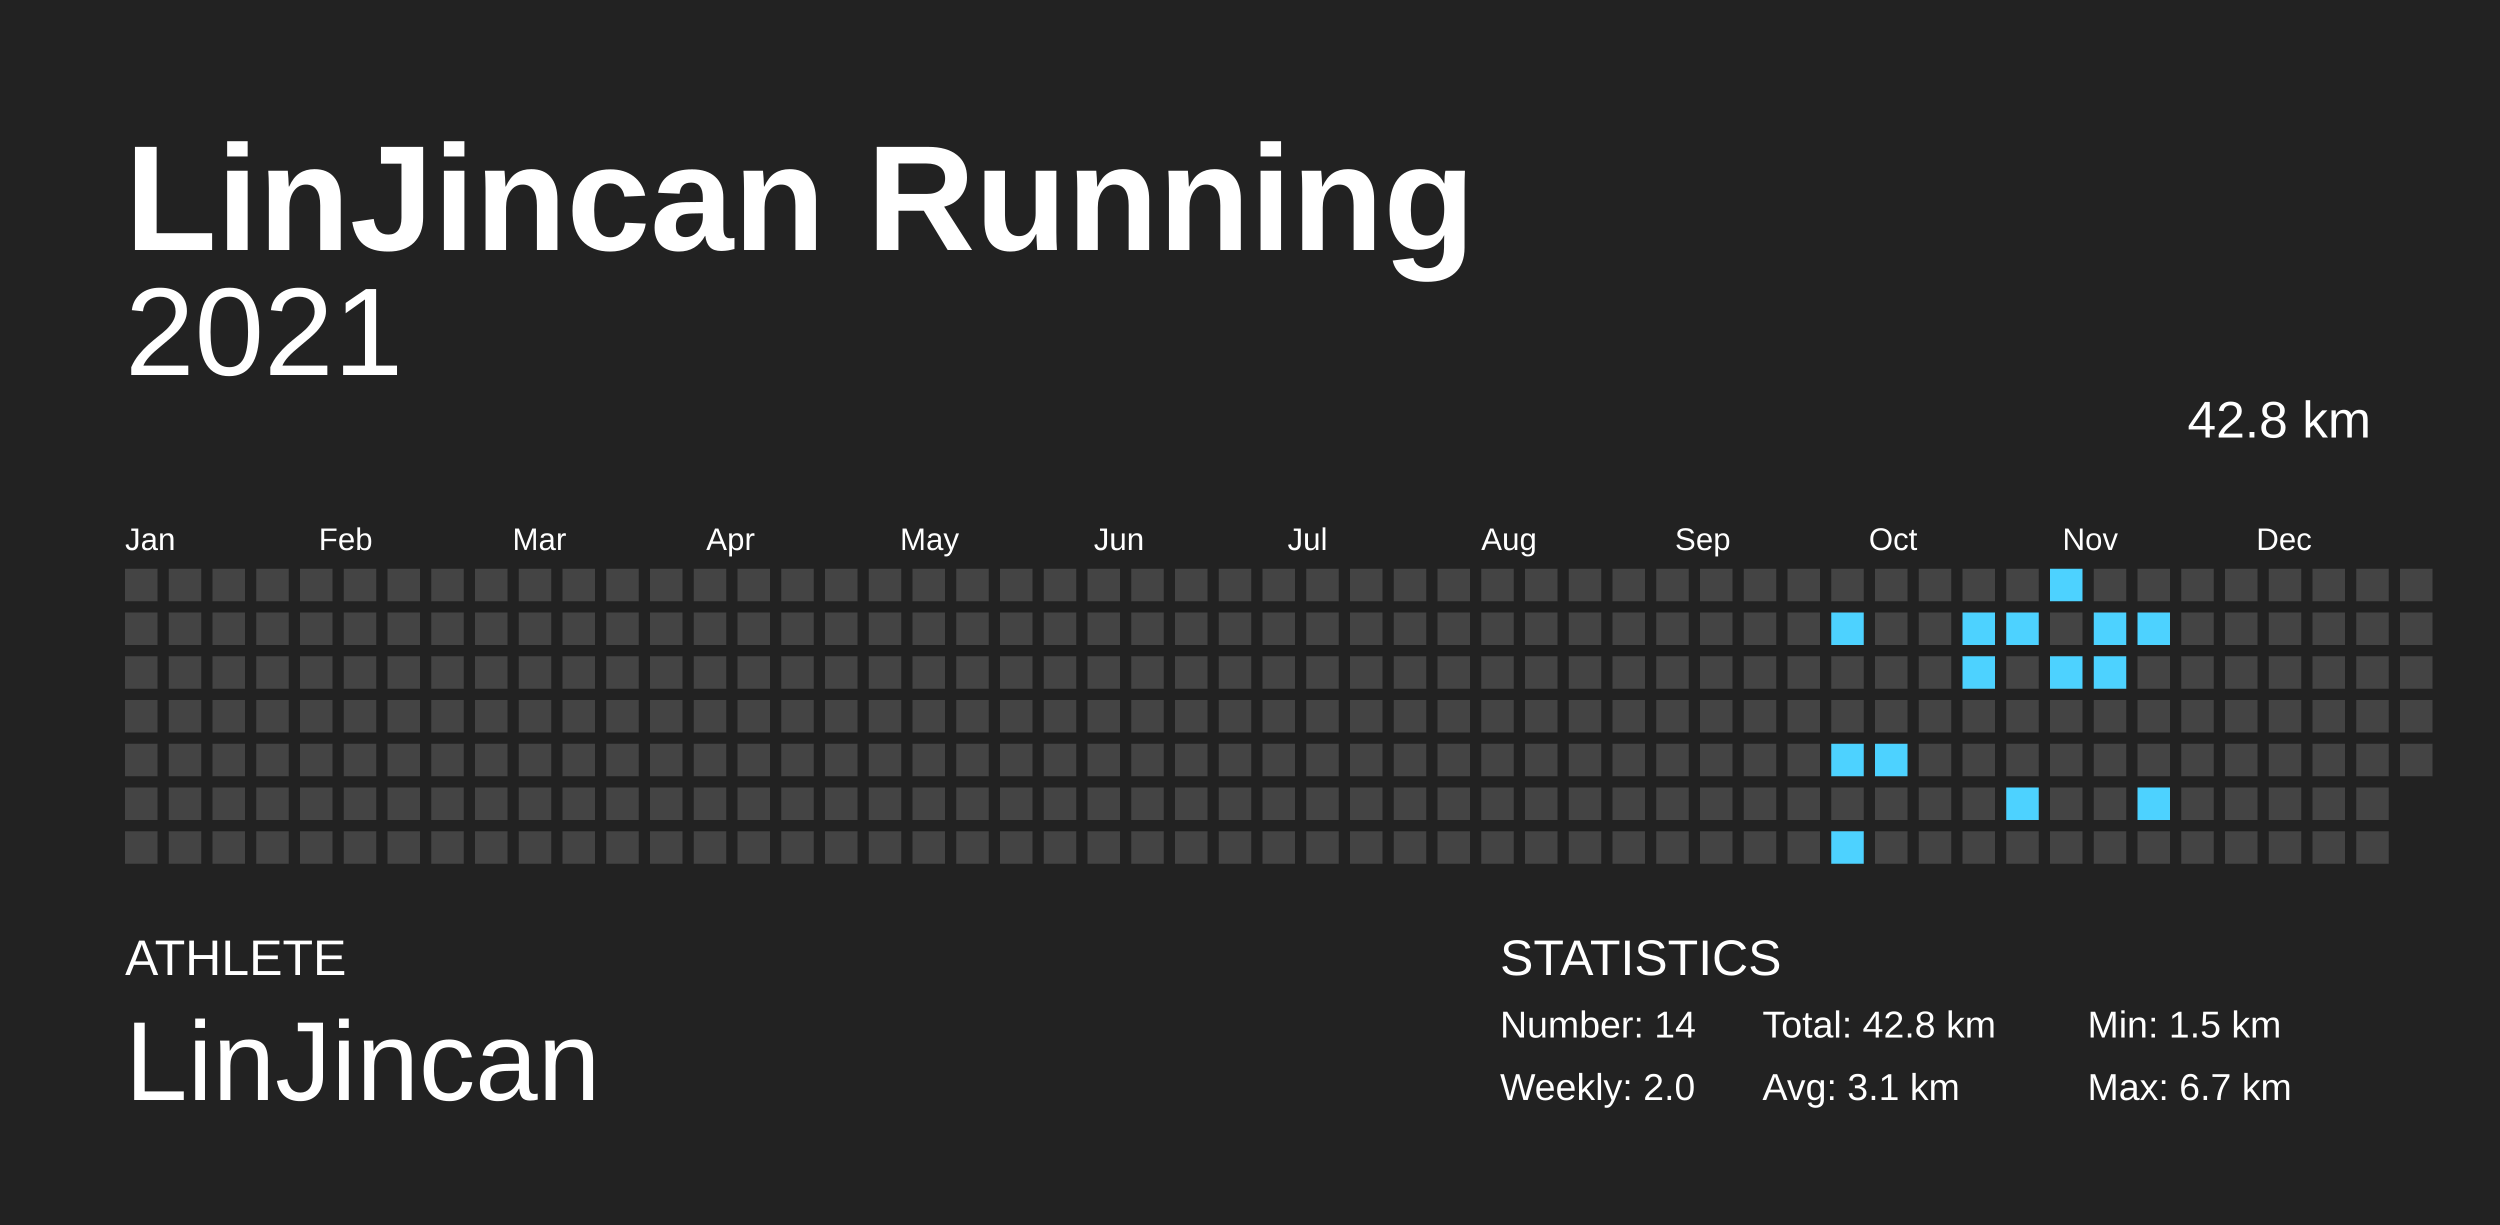
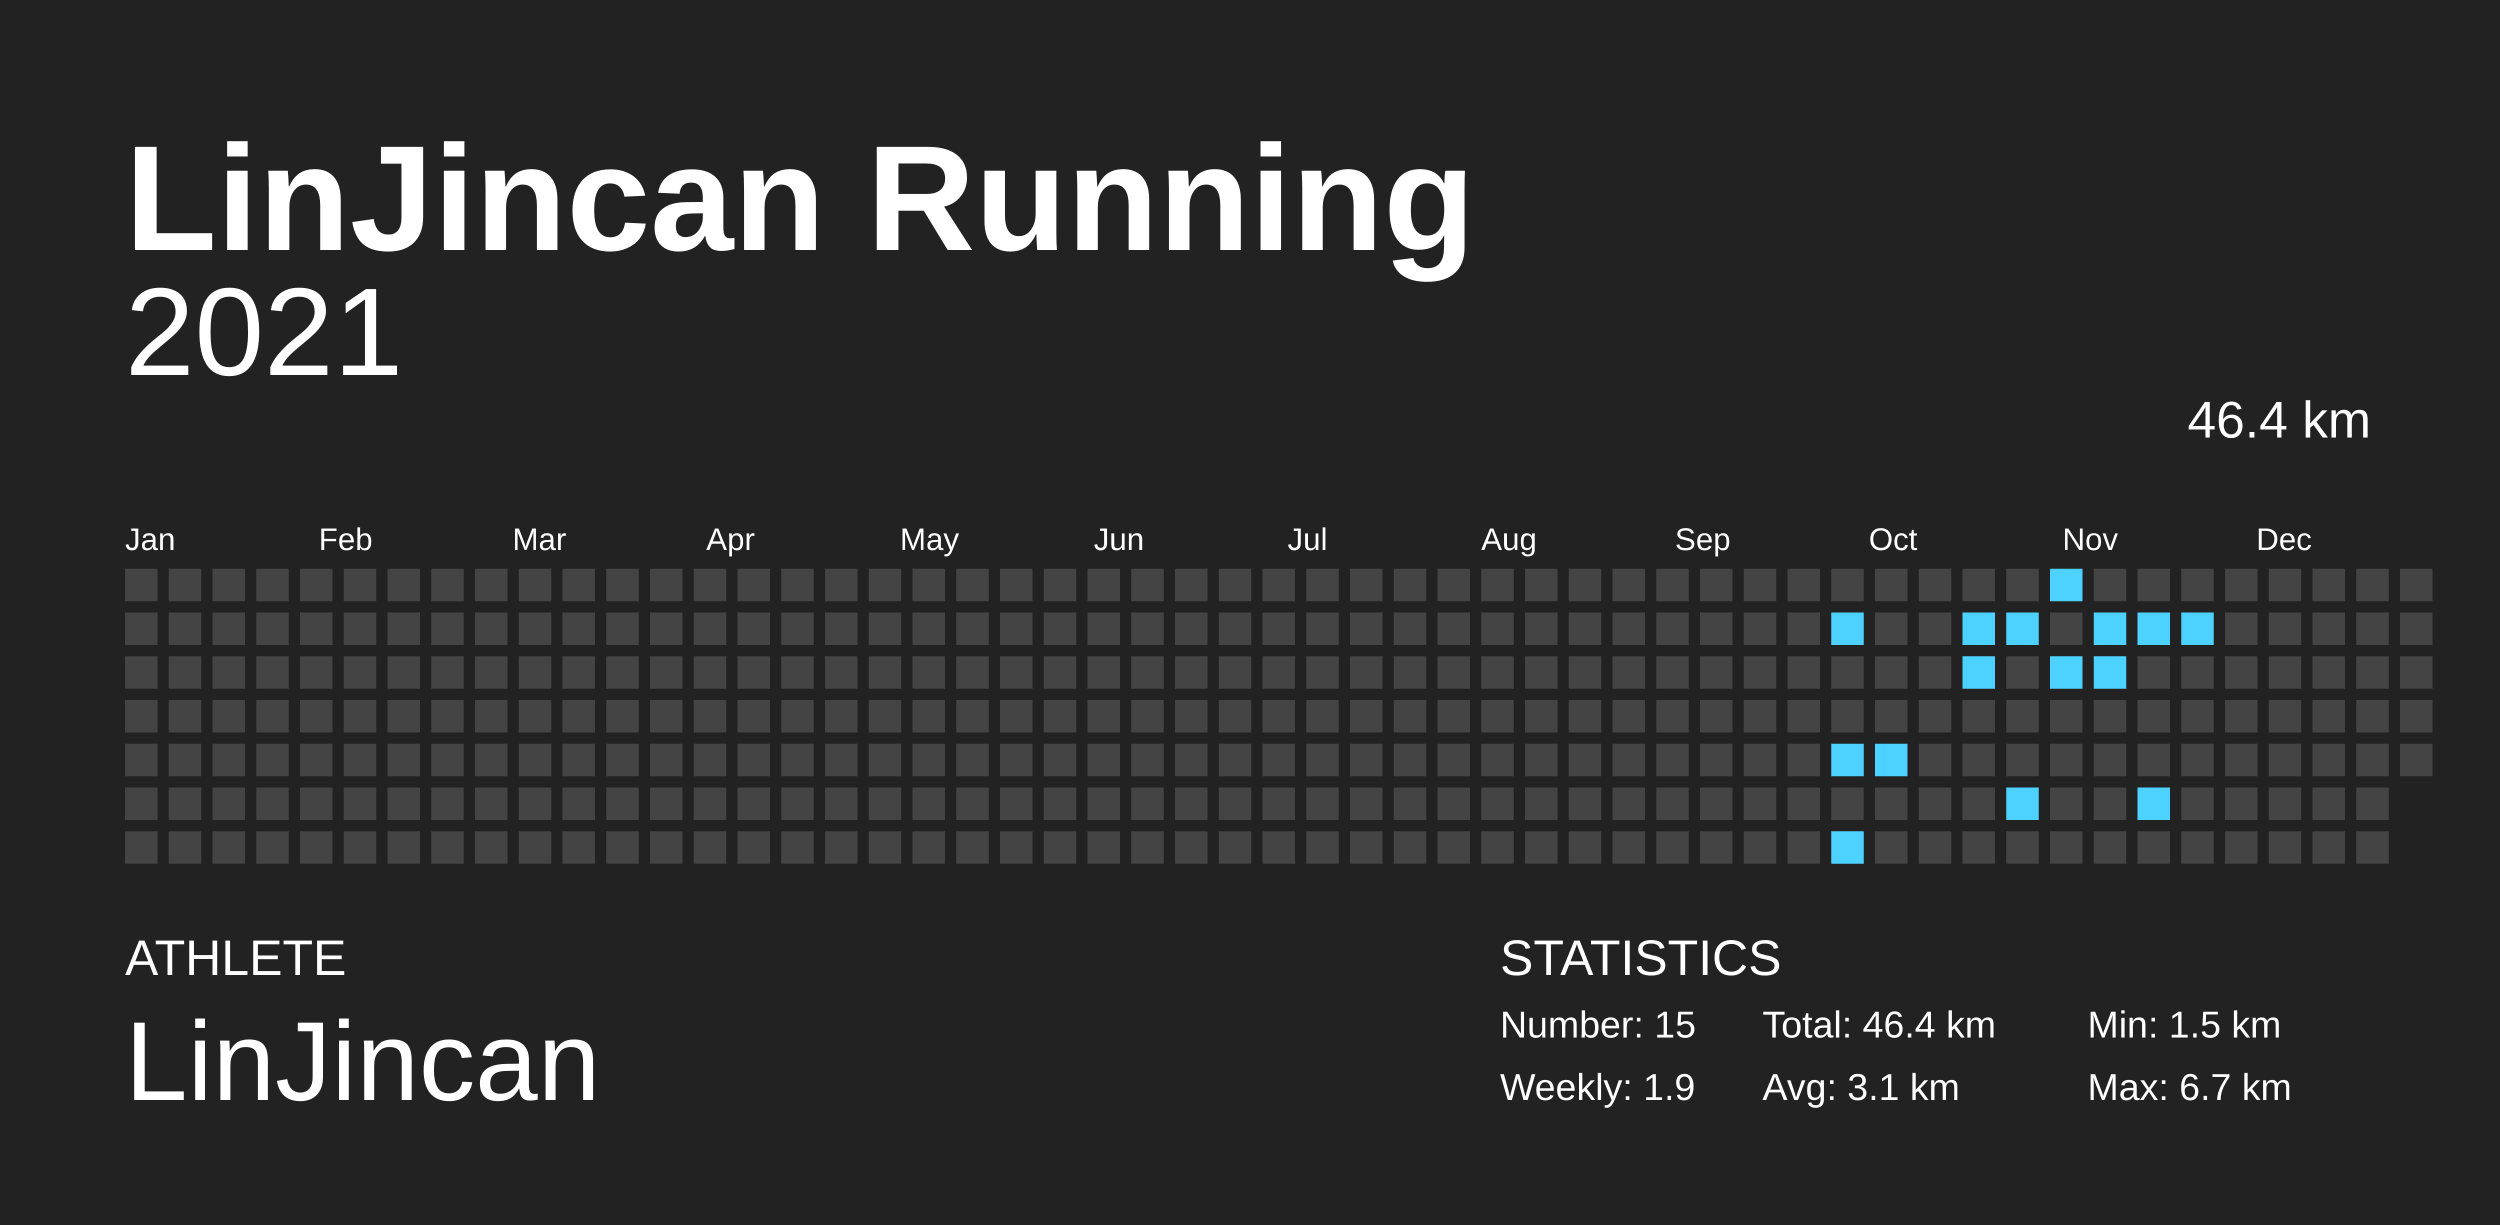
<svg xmlns="http://www.w3.org/2000/svg" baseProfile="full" height="98mm" version="1.1" viewBox="0,0,200,98" width="200mm">
  <defs />
  <rect fill="#222222" height="98" width="200" x="0" y="0" />
  <text fill="#FFFFFF" style="font-size:12px; font-family:Arial; font-weight:bold;" x="10" y="20">LinJincan Running</text>
  <text fill="#FFFFFF" style="font-size:4px; font-family:Arial" x="10" y="78">ATHLETE</text>
  <text fill="#FFFFFF" style="font-size:9px; font-family:Arial" x="10" y="88">LinJincan</text>
  <text fill="#FFFFFF" style="font-size:4px; font-family:Arial" x="120" y="78">STATISTICS</text>
-   <text fill="#FFFFFF" style="font-size:3px; font-family:Arial" x="120" y="83">Number: 14</text>
-   <text fill="#FFFFFF" style="font-size:3px; font-family:Arial" x="120" y="88">Weekly: 2.0</text>
-   <text fill="#FFFFFF" style="font-size:3px; font-family:Arial" x="141" y="83">Total: 42.8 km</text>
+   <text fill="#FFFFFF" style="font-size:3px; font-family:Arial" x="120" y="83">Number: 15</text>
+   <text fill="#FFFFFF" style="font-size:3px; font-family:Arial" x="120" y="88">Weekly: 1.9</text>
+   <text fill="#FFFFFF" style="font-size:3px; font-family:Arial" x="141" y="83">Total: 46.4 km</text>
  <text fill="#FFFFFF" style="font-size:3px; font-family:Arial" x="141" y="88">Avg: 3.1 km</text>
  <text fill="#FFFFFF" style="font-size:3px; font-family:Arial" x="167" y="83">Min: 1.5 km</text>
  <text fill="#FFFFFF" style="font-size:3px; font-family:Arial" x="167" y="88">Max: 6.7 km</text>
  <text alignment-baseline="hanging" fill="#FFFFFF" style="font-size:10.0px; font-family:Arial;" x="10" y="30">2021</text>
-   <text alignment-baseline="hanging" fill="#FFFFFF" style="font-size:4.125px; font-family:Arial;" x="175" y="35">42.8 km</text>
+   <text alignment-baseline="hanging" fill="#FFFFFF" style="font-size:4.125px; font-family:Arial;" x="175" y="35">46.4 km</text>
  <text fill="#FFFFFF" style="font-size:2.5px; font-family:Arial" x="10.0" y="44">Jan</text>
  <text fill="#FFFFFF" style="font-size:2.5px; font-family:Arial" x="25.5" y="44">Feb</text>
  <text fill="#FFFFFF" style="font-size:2.5px; font-family:Arial" x="41.0" y="44">Mar</text>
  <text fill="#FFFFFF" style="font-size:2.5px; font-family:Arial" x="56.5" y="44">Apr</text>
  <text fill="#FFFFFF" style="font-size:2.5px; font-family:Arial" x="72.0" y="44">May</text>
  <text fill="#FFFFFF" style="font-size:2.5px; font-family:Arial" x="87.5" y="44">Jun</text>
  <text fill="#FFFFFF" style="font-size:2.5px; font-family:Arial" x="103.0" y="44">Jul</text>
  <text fill="#FFFFFF" style="font-size:2.5px; font-family:Arial" x="118.5" y="44">Aug</text>
  <text fill="#FFFFFF" style="font-size:2.5px; font-family:Arial" x="134.0" y="44">Sep</text>
  <text fill="#FFFFFF" style="font-size:2.5px; font-family:Arial" x="149.5" y="44">Oct</text>
  <text fill="#FFFFFF" style="font-size:2.5px; font-family:Arial" x="165.0" y="44">Nov</text>
  <text fill="#FFFFFF" style="font-size:2.5px; font-family:Arial" x="180.5" y="44">Dec</text>
  <rect fill="#444444" height="2.6" width="2.6" x="10.0" y="45.5" />
  <rect fill="#444444" height="2.6" width="2.6" x="10.0" y="49.0" />
  <rect fill="#444444" height="2.6" width="2.6" x="10.0" y="52.5" />
  <rect fill="#444444" height="2.6" width="2.6" x="10.0" y="56.0" />
  <rect fill="#444444" height="2.6" width="2.6" x="10.0" y="59.5" />
  <rect fill="#444444" height="2.6" width="2.6" x="10.0" y="63.0" />
  <rect fill="#444444" height="2.6" width="2.6" x="10.0" y="66.5" />
  <rect fill="#444444" height="2.6" width="2.6" x="13.5" y="45.5" />
  <rect fill="#444444" height="2.6" width="2.6" x="13.5" y="49.0" />
  <rect fill="#444444" height="2.6" width="2.6" x="13.5" y="52.5" />
  <rect fill="#444444" height="2.6" width="2.6" x="13.5" y="56.0" />
  <rect fill="#444444" height="2.6" width="2.6" x="13.5" y="59.5" />
  <rect fill="#444444" height="2.6" width="2.6" x="13.5" y="63.0" />
  <rect fill="#444444" height="2.6" width="2.6" x="13.5" y="66.5" />
  <rect fill="#444444" height="2.6" width="2.6" x="17.0" y="45.5" />
  <rect fill="#444444" height="2.6" width="2.6" x="17.0" y="49.0" />
  <rect fill="#444444" height="2.6" width="2.6" x="17.0" y="52.5" />
  <rect fill="#444444" height="2.6" width="2.6" x="17.0" y="56.0" />
  <rect fill="#444444" height="2.6" width="2.6" x="17.0" y="59.5" />
  <rect fill="#444444" height="2.6" width="2.6" x="17.0" y="63.0" />
  <rect fill="#444444" height="2.6" width="2.6" x="17.0" y="66.5" />
  <rect fill="#444444" height="2.6" width="2.6" x="20.5" y="45.5" />
  <rect fill="#444444" height="2.6" width="2.6" x="20.5" y="49.0" />
  <rect fill="#444444" height="2.6" width="2.6" x="20.5" y="52.5" />
  <rect fill="#444444" height="2.6" width="2.6" x="20.5" y="56.0" />
  <rect fill="#444444" height="2.6" width="2.6" x="20.5" y="59.5" />
  <rect fill="#444444" height="2.6" width="2.6" x="20.5" y="63.0" />
  <rect fill="#444444" height="2.6" width="2.6" x="20.5" y="66.5" />
  <rect fill="#444444" height="2.6" width="2.6" x="24.0" y="45.5" />
  <rect fill="#444444" height="2.6" width="2.6" x="24.0" y="49.0" />
  <rect fill="#444444" height="2.6" width="2.6" x="24.0" y="52.5" />
  <rect fill="#444444" height="2.6" width="2.6" x="24.0" y="56.0" />
  <rect fill="#444444" height="2.6" width="2.6" x="24.0" y="59.5" />
  <rect fill="#444444" height="2.6" width="2.6" x="24.0" y="63.0" />
  <rect fill="#444444" height="2.6" width="2.6" x="24.0" y="66.5" />
  <rect fill="#444444" height="2.6" width="2.6" x="27.5" y="45.5" />
  <rect fill="#444444" height="2.6" width="2.6" x="27.5" y="49.0" />
  <rect fill="#444444" height="2.6" width="2.6" x="27.5" y="52.5" />
  <rect fill="#444444" height="2.6" width="2.6" x="27.5" y="56.0" />
  <rect fill="#444444" height="2.6" width="2.6" x="27.5" y="59.5" />
  <rect fill="#444444" height="2.6" width="2.6" x="27.5" y="63.0" />
  <rect fill="#444444" height="2.6" width="2.6" x="27.5" y="66.5" />
  <rect fill="#444444" height="2.6" width="2.6" x="31.0" y="45.5" />
  <rect fill="#444444" height="2.6" width="2.6" x="31.0" y="49.0" />
  <rect fill="#444444" height="2.6" width="2.6" x="31.0" y="52.5" />
  <rect fill="#444444" height="2.6" width="2.6" x="31.0" y="56.0" />
  <rect fill="#444444" height="2.6" width="2.6" x="31.0" y="59.5" />
  <rect fill="#444444" height="2.6" width="2.6" x="31.0" y="63.0" />
  <rect fill="#444444" height="2.6" width="2.6" x="31.0" y="66.5" />
  <rect fill="#444444" height="2.6" width="2.6" x="34.5" y="45.5" />
  <rect fill="#444444" height="2.6" width="2.6" x="34.5" y="49.0" />
  <rect fill="#444444" height="2.6" width="2.6" x="34.5" y="52.5" />
  <rect fill="#444444" height="2.6" width="2.6" x="34.5" y="56.0" />
  <rect fill="#444444" height="2.6" width="2.6" x="34.5" y="59.5" />
  <rect fill="#444444" height="2.6" width="2.6" x="34.5" y="63.0" />
  <rect fill="#444444" height="2.6" width="2.6" x="34.5" y="66.5" />
  <rect fill="#444444" height="2.6" width="2.6" x="38.0" y="45.5" />
  <rect fill="#444444" height="2.6" width="2.6" x="38.0" y="49.0" />
  <rect fill="#444444" height="2.6" width="2.6" x="38.0" y="52.5" />
  <rect fill="#444444" height="2.6" width="2.6" x="38.0" y="56.0" />
  <rect fill="#444444" height="2.6" width="2.6" x="38.0" y="59.5" />
  <rect fill="#444444" height="2.6" width="2.6" x="38.0" y="63.0" />
  <rect fill="#444444" height="2.6" width="2.6" x="38.0" y="66.5" />
  <rect fill="#444444" height="2.6" width="2.6" x="41.5" y="45.5" />
  <rect fill="#444444" height="2.6" width="2.6" x="41.5" y="49.0" />
  <rect fill="#444444" height="2.6" width="2.6" x="41.5" y="52.5" />
  <rect fill="#444444" height="2.6" width="2.6" x="41.5" y="56.0" />
  <rect fill="#444444" height="2.6" width="2.6" x="41.5" y="59.5" />
  <rect fill="#444444" height="2.6" width="2.6" x="41.5" y="63.0" />
  <rect fill="#444444" height="2.6" width="2.6" x="41.5" y="66.5" />
  <rect fill="#444444" height="2.6" width="2.6" x="45.0" y="45.5" />
  <rect fill="#444444" height="2.6" width="2.6" x="45.0" y="49.0" />
  <rect fill="#444444" height="2.6" width="2.6" x="45.0" y="52.5" />
  <rect fill="#444444" height="2.6" width="2.6" x="45.0" y="56.0" />
  <rect fill="#444444" height="2.6" width="2.6" x="45.0" y="59.5" />
  <rect fill="#444444" height="2.6" width="2.6" x="45.0" y="63.0" />
  <rect fill="#444444" height="2.6" width="2.6" x="45.0" y="66.5" />
  <rect fill="#444444" height="2.6" width="2.6" x="48.5" y="45.5" />
  <rect fill="#444444" height="2.6" width="2.6" x="48.5" y="49.0" />
  <rect fill="#444444" height="2.6" width="2.6" x="48.5" y="52.5" />
  <rect fill="#444444" height="2.6" width="2.6" x="48.5" y="56.0" />
  <rect fill="#444444" height="2.6" width="2.6" x="48.5" y="59.5" />
  <rect fill="#444444" height="2.6" width="2.6" x="48.5" y="63.0" />
  <rect fill="#444444" height="2.6" width="2.6" x="48.5" y="66.5" />
  <rect fill="#444444" height="2.6" width="2.6" x="52.0" y="45.5" />
  <rect fill="#444444" height="2.6" width="2.6" x="52.0" y="49.0" />
  <rect fill="#444444" height="2.6" width="2.6" x="52.0" y="52.5" />
  <rect fill="#444444" height="2.6" width="2.6" x="52.0" y="56.0" />
  <rect fill="#444444" height="2.6" width="2.6" x="52.0" y="59.5" />
  <rect fill="#444444" height="2.6" width="2.6" x="52.0" y="63.0" />
  <rect fill="#444444" height="2.6" width="2.6" x="52.0" y="66.5" />
  <rect fill="#444444" height="2.6" width="2.6" x="55.5" y="45.5" />
  <rect fill="#444444" height="2.6" width="2.6" x="55.5" y="49.0" />
  <rect fill="#444444" height="2.6" width="2.6" x="55.5" y="52.5" />
  <rect fill="#444444" height="2.6" width="2.6" x="55.5" y="56.0" />
  <rect fill="#444444" height="2.6" width="2.6" x="55.5" y="59.5" />
  <rect fill="#444444" height="2.6" width="2.6" x="55.5" y="63.0" />
  <rect fill="#444444" height="2.6" width="2.6" x="55.5" y="66.5" />
  <rect fill="#444444" height="2.6" width="2.6" x="59.0" y="45.5" />
  <rect fill="#444444" height="2.6" width="2.6" x="59.0" y="49.0" />
  <rect fill="#444444" height="2.6" width="2.6" x="59.0" y="52.5" />
  <rect fill="#444444" height="2.6" width="2.6" x="59.0" y="56.0" />
  <rect fill="#444444" height="2.6" width="2.6" x="59.0" y="59.5" />
  <rect fill="#444444" height="2.6" width="2.6" x="59.0" y="63.0" />
  <rect fill="#444444" height="2.6" width="2.6" x="59.0" y="66.5" />
  <rect fill="#444444" height="2.6" width="2.6" x="62.5" y="45.5" />
  <rect fill="#444444" height="2.6" width="2.6" x="62.5" y="49.0" />
  <rect fill="#444444" height="2.6" width="2.6" x="62.5" y="52.5" />
  <rect fill="#444444" height="2.6" width="2.6" x="62.5" y="56.0" />
  <rect fill="#444444" height="2.6" width="2.6" x="62.5" y="59.5" />
  <rect fill="#444444" height="2.6" width="2.6" x="62.5" y="63.0" />
  <rect fill="#444444" height="2.6" width="2.6" x="62.5" y="66.5" />
  <rect fill="#444444" height="2.6" width="2.6" x="66.0" y="45.5" />
  <rect fill="#444444" height="2.6" width="2.6" x="66.0" y="49.0" />
  <rect fill="#444444" height="2.6" width="2.6" x="66.0" y="52.5" />
  <rect fill="#444444" height="2.6" width="2.6" x="66.0" y="56.0" />
  <rect fill="#444444" height="2.6" width="2.6" x="66.0" y="59.5" />
  <rect fill="#444444" height="2.6" width="2.6" x="66.0" y="63.0" />
  <rect fill="#444444" height="2.6" width="2.6" x="66.0" y="66.5" />
  <rect fill="#444444" height="2.6" width="2.6" x="69.5" y="45.5" />
  <rect fill="#444444" height="2.6" width="2.6" x="69.5" y="49.0" />
  <rect fill="#444444" height="2.6" width="2.6" x="69.5" y="52.5" />
  <rect fill="#444444" height="2.6" width="2.6" x="69.5" y="56.0" />
  <rect fill="#444444" height="2.6" width="2.6" x="69.5" y="59.5" />
  <rect fill="#444444" height="2.6" width="2.6" x="69.5" y="63.0" />
  <rect fill="#444444" height="2.6" width="2.6" x="69.5" y="66.5" />
  <rect fill="#444444" height="2.6" width="2.6" x="73.0" y="45.5" />
  <rect fill="#444444" height="2.6" width="2.6" x="73.0" y="49.0" />
  <rect fill="#444444" height="2.6" width="2.6" x="73.0" y="52.5" />
  <rect fill="#444444" height="2.6" width="2.6" x="73.0" y="56.0" />
  <rect fill="#444444" height="2.6" width="2.6" x="73.0" y="59.5" />
  <rect fill="#444444" height="2.6" width="2.6" x="73.0" y="63.0" />
  <rect fill="#444444" height="2.6" width="2.6" x="73.0" y="66.5" />
  <rect fill="#444444" height="2.6" width="2.6" x="76.5" y="45.5" />
  <rect fill="#444444" height="2.6" width="2.6" x="76.5" y="49.0" />
  <rect fill="#444444" height="2.6" width="2.6" x="76.5" y="52.5" />
  <rect fill="#444444" height="2.6" width="2.6" x="76.5" y="56.0" />
  <rect fill="#444444" height="2.6" width="2.6" x="76.5" y="59.5" />
  <rect fill="#444444" height="2.6" width="2.6" x="76.5" y="63.0" />
  <rect fill="#444444" height="2.6" width="2.6" x="76.5" y="66.5" />
  <rect fill="#444444" height="2.6" width="2.6" x="80.0" y="45.5" />
  <rect fill="#444444" height="2.6" width="2.6" x="80.0" y="49.0" />
  <rect fill="#444444" height="2.6" width="2.6" x="80.0" y="52.5" />
  <rect fill="#444444" height="2.6" width="2.6" x="80.0" y="56.0" />
  <rect fill="#444444" height="2.6" width="2.6" x="80.0" y="59.5" />
  <rect fill="#444444" height="2.6" width="2.6" x="80.0" y="63.0" />
  <rect fill="#444444" height="2.6" width="2.6" x="80.0" y="66.5" />
  <rect fill="#444444" height="2.6" width="2.6" x="83.5" y="45.5" />
  <rect fill="#444444" height="2.6" width="2.6" x="83.5" y="49.0" />
  <rect fill="#444444" height="2.6" width="2.6" x="83.5" y="52.5" />
  <rect fill="#444444" height="2.6" width="2.6" x="83.5" y="56.0" />
  <rect fill="#444444" height="2.6" width="2.6" x="83.5" y="59.5" />
  <rect fill="#444444" height="2.6" width="2.6" x="83.5" y="63.0" />
  <rect fill="#444444" height="2.6" width="2.6" x="83.5" y="66.5" />
  <rect fill="#444444" height="2.6" width="2.6" x="87.0" y="45.5" />
  <rect fill="#444444" height="2.6" width="2.6" x="87.0" y="49.0" />
  <rect fill="#444444" height="2.6" width="2.6" x="87.0" y="52.5" />
  <rect fill="#444444" height="2.6" width="2.6" x="87.0" y="56.0" />
  <rect fill="#444444" height="2.6" width="2.6" x="87.0" y="59.5" />
  <rect fill="#444444" height="2.6" width="2.6" x="87.0" y="63.0" />
  <rect fill="#444444" height="2.6" width="2.6" x="87.0" y="66.5" />
  <rect fill="#444444" height="2.6" width="2.6" x="90.5" y="45.5" />
  <rect fill="#444444" height="2.6" width="2.6" x="90.5" y="49.0" />
  <rect fill="#444444" height="2.6" width="2.6" x="90.5" y="52.5" />
  <rect fill="#444444" height="2.6" width="2.6" x="90.5" y="56.0" />
  <rect fill="#444444" height="2.6" width="2.6" x="90.5" y="59.5" />
  <rect fill="#444444" height="2.6" width="2.6" x="90.5" y="63.0" />
  <rect fill="#444444" height="2.6" width="2.6" x="90.5" y="66.5" />
  <rect fill="#444444" height="2.6" width="2.6" x="94.0" y="45.5" />
  <rect fill="#444444" height="2.6" width="2.6" x="94.0" y="49.0" />
  <rect fill="#444444" height="2.6" width="2.6" x="94.0" y="52.5" />
  <rect fill="#444444" height="2.6" width="2.6" x="94.0" y="56.0" />
  <rect fill="#444444" height="2.6" width="2.6" x="94.0" y="59.5" />
  <rect fill="#444444" height="2.6" width="2.6" x="94.0" y="63.0" />
  <rect fill="#444444" height="2.6" width="2.6" x="94.0" y="66.5" />
  <rect fill="#444444" height="2.6" width="2.6" x="97.5" y="45.5" />
  <rect fill="#444444" height="2.6" width="2.6" x="97.5" y="49.0" />
  <rect fill="#444444" height="2.6" width="2.6" x="97.5" y="52.5" />
  <rect fill="#444444" height="2.6" width="2.6" x="97.5" y="56.0" />
  <rect fill="#444444" height="2.6" width="2.6" x="97.5" y="59.5" />
  <rect fill="#444444" height="2.6" width="2.6" x="97.5" y="63.0" />
  <rect fill="#444444" height="2.6" width="2.6" x="97.5" y="66.5" />
  <rect fill="#444444" height="2.6" width="2.6" x="101.0" y="45.5" />
  <rect fill="#444444" height="2.6" width="2.6" x="101.0" y="49.0" />
  <rect fill="#444444" height="2.6" width="2.6" x="101.0" y="52.5" />
  <rect fill="#444444" height="2.6" width="2.6" x="101.0" y="56.0" />
  <rect fill="#444444" height="2.6" width="2.6" x="101.0" y="59.5" />
  <rect fill="#444444" height="2.6" width="2.6" x="101.0" y="63.0" />
  <rect fill="#444444" height="2.6" width="2.6" x="101.0" y="66.5" />
  <rect fill="#444444" height="2.6" width="2.6" x="104.5" y="45.5" />
  <rect fill="#444444" height="2.6" width="2.6" x="104.5" y="49.0" />
  <rect fill="#444444" height="2.6" width="2.6" x="104.5" y="52.5" />
  <rect fill="#444444" height="2.6" width="2.6" x="104.5" y="56.0" />
  <rect fill="#444444" height="2.6" width="2.6" x="104.5" y="59.5" />
  <rect fill="#444444" height="2.6" width="2.6" x="104.5" y="63.0" />
  <rect fill="#444444" height="2.6" width="2.6" x="104.5" y="66.5" />
  <rect fill="#444444" height="2.6" width="2.6" x="108.0" y="45.5" />
  <rect fill="#444444" height="2.6" width="2.6" x="108.0" y="49.0" />
  <rect fill="#444444" height="2.6" width="2.6" x="108.0" y="52.5" />
  <rect fill="#444444" height="2.6" width="2.6" x="108.0" y="56.0" />
  <rect fill="#444444" height="2.6" width="2.6" x="108.0" y="59.5" />
  <rect fill="#444444" height="2.6" width="2.6" x="108.0" y="63.0" />
  <rect fill="#444444" height="2.6" width="2.6" x="108.0" y="66.5" />
  <rect fill="#444444" height="2.6" width="2.6" x="111.5" y="45.5" />
  <rect fill="#444444" height="2.6" width="2.6" x="111.5" y="49.0" />
  <rect fill="#444444" height="2.6" width="2.6" x="111.5" y="52.5" />
  <rect fill="#444444" height="2.6" width="2.6" x="111.5" y="56.0" />
  <rect fill="#444444" height="2.6" width="2.6" x="111.5" y="59.5" />
  <rect fill="#444444" height="2.6" width="2.6" x="111.5" y="63.0" />
  <rect fill="#444444" height="2.6" width="2.6" x="111.5" y="66.5" />
  <rect fill="#444444" height="2.6" width="2.6" x="115.0" y="45.5" />
  <rect fill="#444444" height="2.6" width="2.6" x="115.0" y="49.0" />
  <rect fill="#444444" height="2.6" width="2.6" x="115.0" y="52.5" />
  <rect fill="#444444" height="2.6" width="2.6" x="115.0" y="56.0" />
  <rect fill="#444444" height="2.6" width="2.6" x="115.0" y="59.5" />
  <rect fill="#444444" height="2.6" width="2.6" x="115.0" y="63.0" />
  <rect fill="#444444" height="2.6" width="2.6" x="115.0" y="66.5" />
  <rect fill="#444444" height="2.6" width="2.6" x="118.5" y="45.5" />
  <rect fill="#444444" height="2.6" width="2.6" x="118.5" y="49.0" />
  <rect fill="#444444" height="2.6" width="2.6" x="118.5" y="52.5" />
  <rect fill="#444444" height="2.6" width="2.6" x="118.5" y="56.0" />
  <rect fill="#444444" height="2.6" width="2.6" x="118.5" y="59.5" />
  <rect fill="#444444" height="2.6" width="2.6" x="118.5" y="63.0" />
  <rect fill="#444444" height="2.6" width="2.6" x="118.5" y="66.5" />
  <rect fill="#444444" height="2.6" width="2.6" x="122.0" y="45.5" />
  <rect fill="#444444" height="2.6" width="2.6" x="122.0" y="49.0" />
  <rect fill="#444444" height="2.6" width="2.6" x="122.0" y="52.5" />
  <rect fill="#444444" height="2.6" width="2.6" x="122.0" y="56.0" />
  <rect fill="#444444" height="2.6" width="2.6" x="122.0" y="59.5" />
  <rect fill="#444444" height="2.6" width="2.6" x="122.0" y="63.0" />
  <rect fill="#444444" height="2.6" width="2.6" x="122.0" y="66.5" />
  <rect fill="#444444" height="2.6" width="2.6" x="125.5" y="45.5" />
  <rect fill="#444444" height="2.6" width="2.6" x="125.5" y="49.0" />
  <rect fill="#444444" height="2.6" width="2.6" x="125.5" y="52.5" />
  <rect fill="#444444" height="2.6" width="2.6" x="125.5" y="56.0" />
  <rect fill="#444444" height="2.6" width="2.6" x="125.5" y="59.5" />
  <rect fill="#444444" height="2.6" width="2.6" x="125.5" y="63.0" />
  <rect fill="#444444" height="2.6" width="2.6" x="125.5" y="66.5" />
  <rect fill="#444444" height="2.6" width="2.6" x="129.0" y="45.5" />
  <rect fill="#444444" height="2.6" width="2.6" x="129.0" y="49.0" />
  <rect fill="#444444" height="2.6" width="2.6" x="129.0" y="52.5" />
  <rect fill="#444444" height="2.6" width="2.6" x="129.0" y="56.0" />
  <rect fill="#444444" height="2.6" width="2.6" x="129.0" y="59.5" />
  <rect fill="#444444" height="2.6" width="2.6" x="129.0" y="63.0" />
  <rect fill="#444444" height="2.6" width="2.6" x="129.0" y="66.5" />
  <rect fill="#444444" height="2.6" width="2.6" x="132.5" y="45.5" />
  <rect fill="#444444" height="2.6" width="2.6" x="132.5" y="49.0" />
  <rect fill="#444444" height="2.6" width="2.6" x="132.5" y="52.5" />
  <rect fill="#444444" height="2.6" width="2.6" x="132.5" y="56.0" />
  <rect fill="#444444" height="2.6" width="2.6" x="132.5" y="59.5" />
  <rect fill="#444444" height="2.6" width="2.6" x="132.5" y="63.0" />
  <rect fill="#444444" height="2.6" width="2.6" x="132.5" y="66.5" />
  <rect fill="#444444" height="2.6" width="2.6" x="136.0" y="45.5" />
  <rect fill="#444444" height="2.6" width="2.6" x="136.0" y="49.0" />
  <rect fill="#444444" height="2.6" width="2.6" x="136.0" y="52.5" />
  <rect fill="#444444" height="2.6" width="2.6" x="136.0" y="56.0" />
  <rect fill="#444444" height="2.6" width="2.6" x="136.0" y="59.5" />
  <rect fill="#444444" height="2.6" width="2.6" x="136.0" y="63.0" />
  <rect fill="#444444" height="2.6" width="2.6" x="136.0" y="66.5" />
  <rect fill="#444444" height="2.6" width="2.6" x="139.5" y="45.5" />
  <rect fill="#444444" height="2.6" width="2.6" x="139.5" y="49.0" />
  <rect fill="#444444" height="2.6" width="2.6" x="139.5" y="52.5" />
  <rect fill="#444444" height="2.6" width="2.6" x="139.5" y="56.0" />
  <rect fill="#444444" height="2.6" width="2.6" x="139.5" y="59.5" />
  <rect fill="#444444" height="2.6" width="2.6" x="139.5" y="63.0" />
  <rect fill="#444444" height="2.6" width="2.6" x="139.5" y="66.5" />
  <rect fill="#444444" height="2.6" width="2.6" x="143.0" y="45.5" />
  <rect fill="#444444" height="2.6" width="2.6" x="143.0" y="49.0" />
  <rect fill="#444444" height="2.6" width="2.6" x="143.0" y="52.5" />
  <rect fill="#444444" height="2.6" width="2.6" x="143.0" y="56.0" />
  <rect fill="#444444" height="2.6" width="2.6" x="143.0" y="59.5" />
  <rect fill="#444444" height="2.6" width="2.6" x="143.0" y="63.0" />
  <rect fill="#444444" height="2.6" width="2.6" x="143.0" y="66.5" />
  <rect fill="#444444" height="2.6" width="2.6" x="146.5" y="45.5" />
  <rect fill="#4dd2ff" height="2.6" width="2.6" x="146.5" y="49.0" />
  <rect fill="#444444" height="2.6" width="2.6" x="146.5" y="52.5" />
  <rect fill="#444444" height="2.6" width="2.6" x="146.5" y="56.0" />
  <rect fill="#4dd2ff" height="2.6" width="2.6" x="146.5" y="59.5" />
  <rect fill="#444444" height="2.6" width="2.6" x="146.5" y="63.0" />
  <rect fill="#4dd2ff" height="2.6" width="2.6" x="146.5" y="66.5" />
  <rect fill="#444444" height="2.6" width="2.6" x="150.0" y="45.5" />
  <rect fill="#444444" height="2.6" width="2.6" x="150.0" y="49.0" />
  <rect fill="#444444" height="2.6" width="2.6" x="150.0" y="52.5" />
  <rect fill="#444444" height="2.6" width="2.6" x="150.0" y="56.0" />
  <rect fill="#4dd2ff" height="2.6" width="2.6" x="150.0" y="59.5" />
  <rect fill="#444444" height="2.6" width="2.6" x="150.0" y="63.0" />
  <rect fill="#444444" height="2.6" width="2.6" x="150.0" y="66.5" />
  <rect fill="#444444" height="2.6" width="2.6" x="153.5" y="45.5" />
  <rect fill="#444444" height="2.6" width="2.6" x="153.5" y="49.0" />
  <rect fill="#444444" height="2.6" width="2.6" x="153.5" y="52.5" />
  <rect fill="#444444" height="2.6" width="2.6" x="153.5" y="56.0" />
  <rect fill="#444444" height="2.6" width="2.6" x="153.5" y="59.5" />
  <rect fill="#444444" height="2.6" width="2.6" x="153.5" y="63.0" />
  <rect fill="#444444" height="2.6" width="2.6" x="153.5" y="66.5" />
  <rect fill="#444444" height="2.6" width="2.6" x="157.0" y="45.5" />
  <rect fill="#4dd2ff" height="2.6" width="2.6" x="157.0" y="49.0" />
  <rect fill="#4dd2ff" height="2.6" width="2.6" x="157.0" y="52.5" />
  <rect fill="#444444" height="2.6" width="2.6" x="157.0" y="56.0" />
  <rect fill="#444444" height="2.6" width="2.6" x="157.0" y="59.5" />
  <rect fill="#444444" height="2.6" width="2.6" x="157.0" y="63.0" />
  <rect fill="#444444" height="2.6" width="2.6" x="157.0" y="66.5" />
  <rect fill="#444444" height="2.6" width="2.6" x="160.5" y="45.5" />
  <rect fill="#4dd2ff" height="2.6" width="2.6" x="160.5" y="49.0" />
  <rect fill="#444444" height="2.6" width="2.6" x="160.5" y="52.5" />
  <rect fill="#444444" height="2.6" width="2.6" x="160.5" y="56.0" />
  <rect fill="#444444" height="2.6" width="2.6" x="160.5" y="59.5" />
  <rect fill="#4dd2ff" height="2.6" width="2.6" x="160.5" y="63.0" />
  <rect fill="#444444" height="2.6" width="2.6" x="160.5" y="66.5" />
  <rect fill="#4dd2ff" height="2.6" width="2.6" x="164.0" y="45.5" />
  <rect fill="#444444" height="2.6" width="2.6" x="164.0" y="49.0" />
  <rect fill="#4dd2ff" height="2.6" width="2.6" x="164.0" y="52.5" />
  <rect fill="#444444" height="2.6" width="2.6" x="164.0" y="56.0" />
  <rect fill="#444444" height="2.6" width="2.6" x="164.0" y="59.5" />
  <rect fill="#444444" height="2.6" width="2.6" x="164.0" y="63.0" />
  <rect fill="#444444" height="2.6" width="2.6" x="164.0" y="66.5" />
  <rect fill="#444444" height="2.6" width="2.6" x="167.5" y="45.5" />
  <rect fill="#4dd2ff" height="2.6" width="2.6" x="167.5" y="49.0" />
  <rect fill="#4dd2ff" height="2.6" width="2.6" x="167.5" y="52.5" />
  <rect fill="#444444" height="2.6" width="2.6" x="167.5" y="56.0" />
  <rect fill="#444444" height="2.6" width="2.6" x="167.5" y="59.5" />
  <rect fill="#444444" height="2.6" width="2.6" x="167.5" y="63.0" />
  <rect fill="#444444" height="2.6" width="2.6" x="167.5" y="66.5" />
  <rect fill="#444444" height="2.6" width="2.6" x="171.0" y="45.5" />
  <rect fill="#4dd2ff" height="2.6" width="2.6" x="171.0" y="49.0" />
  <rect fill="#444444" height="2.6" width="2.6" x="171.0" y="52.5" />
  <rect fill="#444444" height="2.6" width="2.6" x="171.0" y="56.0" />
  <rect fill="#444444" height="2.6" width="2.6" x="171.0" y="59.5" />
  <rect fill="#4dd2ff" height="2.6" width="2.6" x="171.0" y="63.0" />
  <rect fill="#444444" height="2.6" width="2.6" x="171.0" y="66.5" />
  <rect fill="#444444" height="2.6" width="2.6" x="174.5" y="45.5" />
-   <rect fill="#444444" height="2.6" width="2.6" x="174.5" y="49.0" />
+   <rect fill="#4dd2ff" height="2.6" width="2.6" x="174.5" y="49.0" />
  <rect fill="#444444" height="2.6" width="2.6" x="174.5" y="52.5" />
  <rect fill="#444444" height="2.6" width="2.6" x="174.5" y="56.0" />
  <rect fill="#444444" height="2.6" width="2.6" x="174.5" y="59.5" />
  <rect fill="#444444" height="2.6" width="2.6" x="174.5" y="63.0" />
  <rect fill="#444444" height="2.6" width="2.6" x="174.5" y="66.5" />
  <rect fill="#444444" height="2.6" width="2.6" x="178.0" y="45.5" />
  <rect fill="#444444" height="2.6" width="2.6" x="178.0" y="49.0" />
  <rect fill="#444444" height="2.6" width="2.6" x="178.0" y="52.5" />
  <rect fill="#444444" height="2.6" width="2.6" x="178.0" y="56.0" />
  <rect fill="#444444" height="2.6" width="2.6" x="178.0" y="59.5" />
  <rect fill="#444444" height="2.6" width="2.6" x="178.0" y="63.0" />
  <rect fill="#444444" height="2.6" width="2.6" x="178.0" y="66.5" />
  <rect fill="#444444" height="2.6" width="2.6" x="181.5" y="45.5" />
  <rect fill="#444444" height="2.6" width="2.6" x="181.5" y="49.0" />
  <rect fill="#444444" height="2.6" width="2.6" x="181.5" y="52.5" />
  <rect fill="#444444" height="2.6" width="2.6" x="181.5" y="56.0" />
  <rect fill="#444444" height="2.6" width="2.6" x="181.5" y="59.5" />
  <rect fill="#444444" height="2.6" width="2.6" x="181.5" y="63.0" />
  <rect fill="#444444" height="2.6" width="2.6" x="181.5" y="66.5" />
  <rect fill="#444444" height="2.6" width="2.6" x="185.0" y="45.5" />
  <rect fill="#444444" height="2.6" width="2.6" x="185.0" y="49.0" />
  <rect fill="#444444" height="2.6" width="2.6" x="185.0" y="52.5" />
  <rect fill="#444444" height="2.6" width="2.6" x="185.0" y="56.0" />
  <rect fill="#444444" height="2.6" width="2.6" x="185.0" y="59.5" />
  <rect fill="#444444" height="2.6" width="2.6" x="185.0" y="63.0" />
  <rect fill="#444444" height="2.6" width="2.6" x="185.0" y="66.5" />
  <rect fill="#444444" height="2.6" width="2.6" x="188.5" y="45.5" />
  <rect fill="#444444" height="2.6" width="2.6" x="188.5" y="49.0" />
  <rect fill="#444444" height="2.6" width="2.6" x="188.5" y="52.5" />
  <rect fill="#444444" height="2.6" width="2.6" x="188.5" y="56.0" />
  <rect fill="#444444" height="2.6" width="2.6" x="188.5" y="59.5" />
  <rect fill="#444444" height="2.6" width="2.6" x="188.5" y="63.0" />
  <rect fill="#444444" height="2.6" width="2.6" x="188.5" y="66.5" />
  <rect fill="#444444" height="2.6" width="2.6" x="192.0" y="45.5" />
  <rect fill="#444444" height="2.6" width="2.6" x="192.0" y="49.0" />
  <rect fill="#444444" height="2.6" width="2.6" x="192.0" y="52.5" />
  <rect fill="#444444" height="2.6" width="2.6" x="192.0" y="56.0" />
  <rect fill="#444444" height="2.6" width="2.6" x="192.0" y="59.5" />
</svg>
